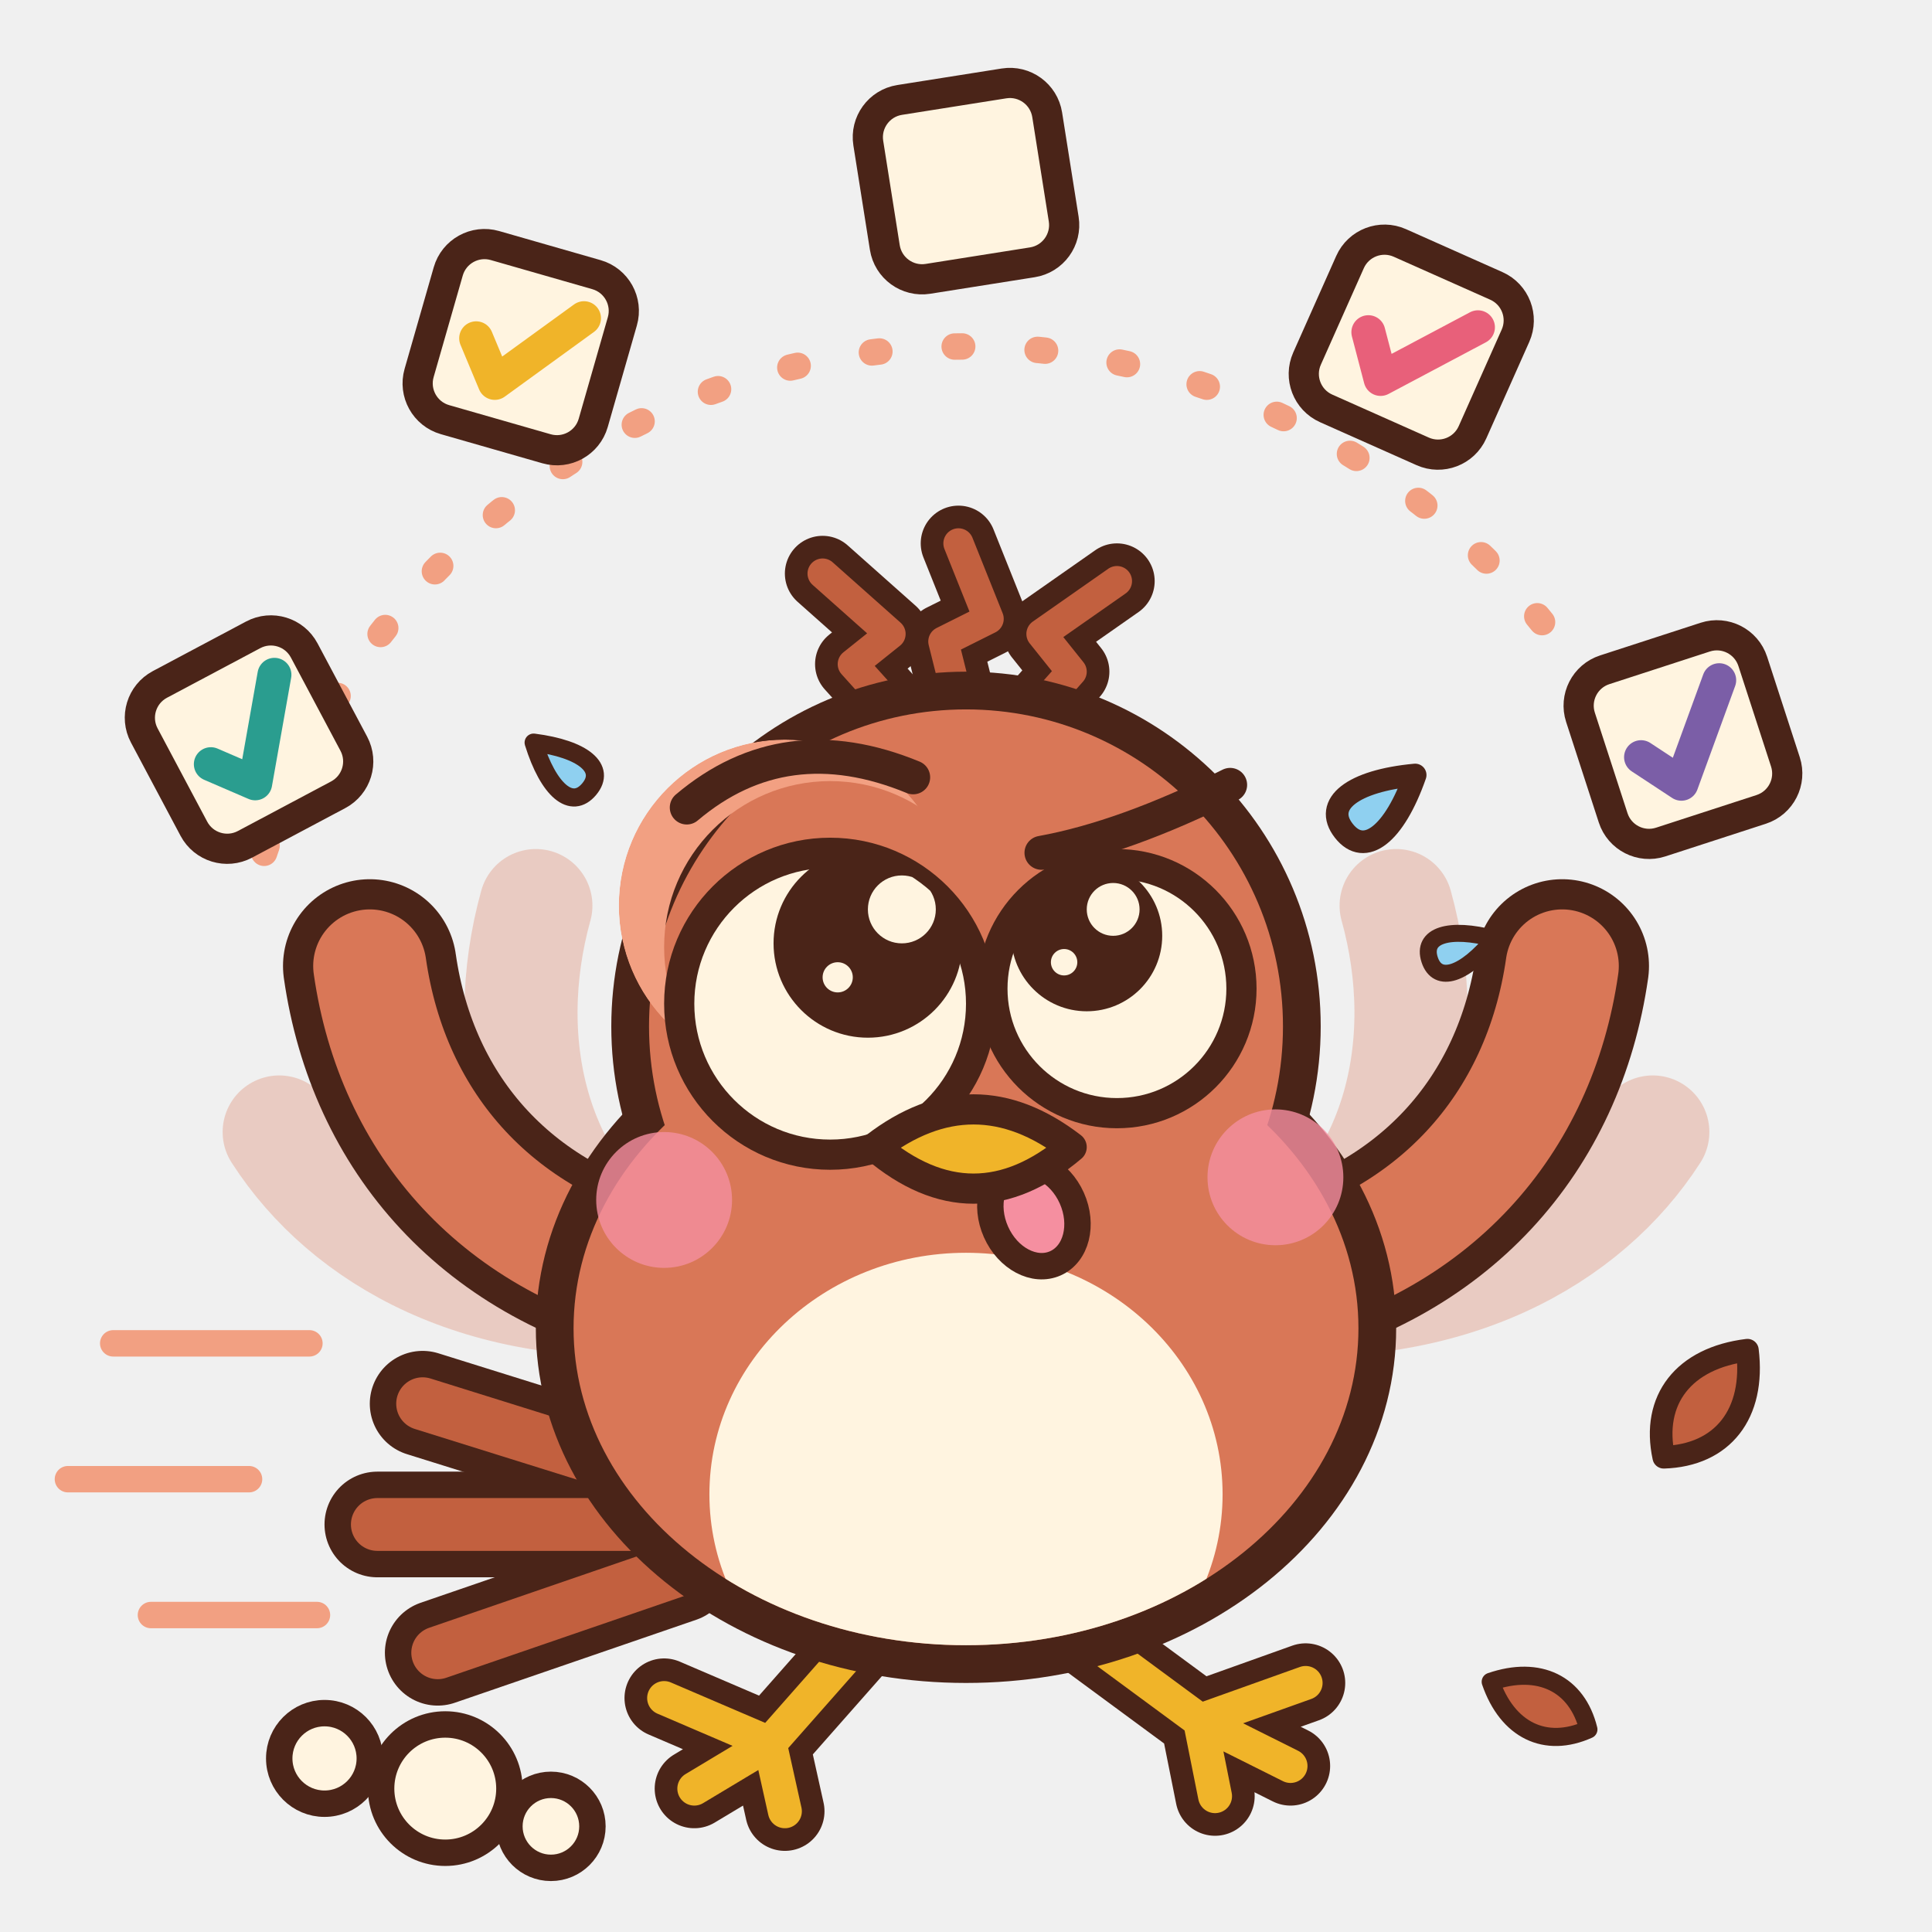
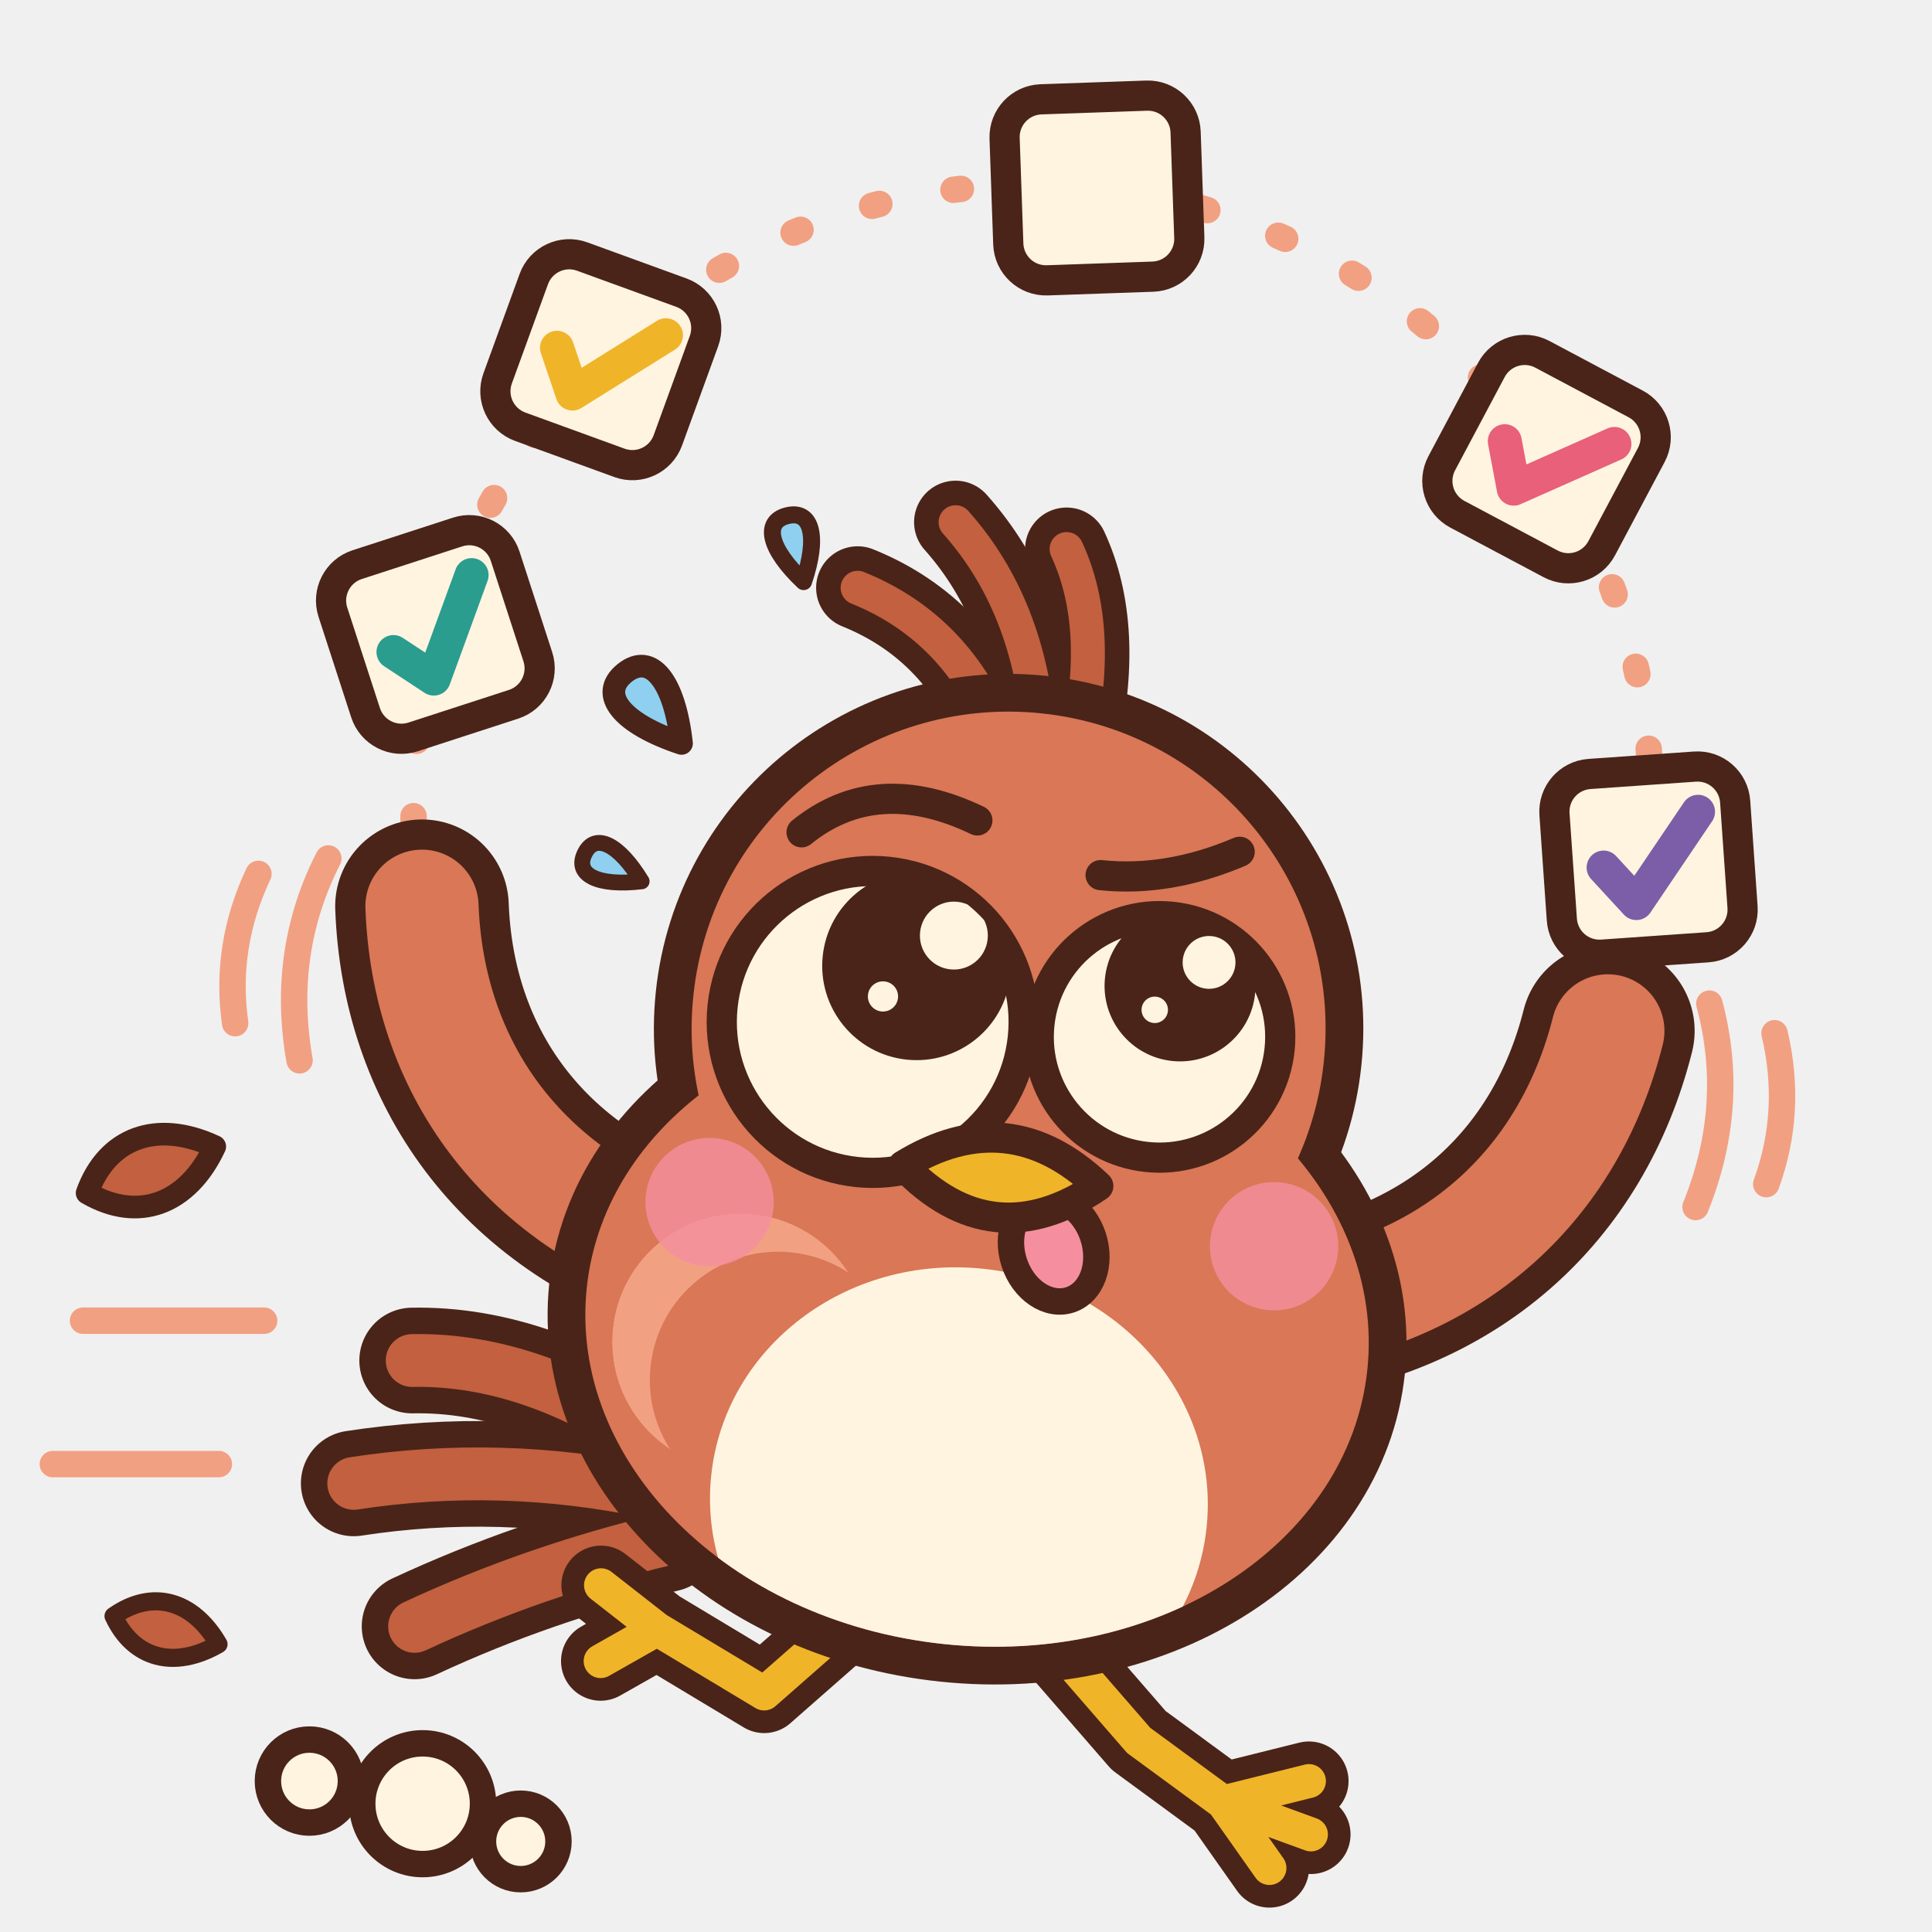
<svg xmlns="http://www.w3.org/2000/svg" viewBox="0 0 512 512" width="512" height="512" role="img">
  <defs>
    <g id="body">
      <circle cx="256" cy="272" r="84" />
      <ellipse cx="256" cy="352" rx="104" ry="84" />
    </g>
    <clipPath id="bodyClip">
      <circle cx="256" cy="272" r="84" />
      <ellipse cx="256" cy="352" rx="104" ry="84" />
    </clipPath>
    <g id="wings" fill="none" stroke-linecap="round">
      <path d="M178 340 C132 330 104 298 98 256" />
      <path d="M334 340 C380 330 408 298 414 256" />
    </g>
-     <g id="ghosts" fill="none" stroke-linecap="round">
-       <path d="M178 340 C140 318 132 276 142 240" />
-       <path d="M178 344 C128 348 92 328 74 300" />
-       <path d="M334 340 C372 318 380 276 370 240" />
-       <path d="M334 344 C384 348 420 328 438 300" />
+     <g id="tail" fill="none" stroke-linecap="round">
+       <path d="M176 392 Q140 372 108 376" />
+       <path d="M174 404 Q134 400 96 410" />
+       <path d="M180 416 Q146 428 116 446" />
    </g>
-     <g id="tail" fill="none" stroke-linecap="round">
-       <path d="M176 392 L112 372" />
-       <path d="M174 404 L100 404" />
-       <path d="M180 416 L116 438" />
-     </g>
-     <g id="tuft" fill="none" stroke-linecap="round" stroke-linejoin="round">
-       <path d="M244 196 L226 176 L236 168 L218 152" />
-       <path d="M256 194 L250 170 L262 164 L254 144" />
-       <path d="M268 196 L284 178 L276 168 L296 154" />
+     <g id="crest" fill="none" stroke-linecap="round">
+       <path d="M246 196 Q232 168 204 160" />
+       <path d="M256 194 Q250 160 228 140" />
+       <path d="M266 196 Q270 164 258 144" />
    </g>
    <g id="legs" fill="none" stroke-linecap="round" stroke-linejoin="round">
-       <path d="M234 428 L204 462 L176 450 M204 462 L184 474 M204 462 L208 480" />
-       <path d="M280 428 L318 456 L346 446 M318 456 L342 468 M318 456 L322 476" />
+       <path d="M234 428 L210 454 L180 440 M180 440 L164 430 M180 440 L166 450" />
+       <path d="M280 428 L310 456 L334 470 M334 470 L356 462 M334 470 L358 476 M334 470 L348 486" />
    </g>
    <mask id="crescent">
      <rect width="512" height="512" fill="#000" />
-       <circle cx="208" cy="240" r="44" fill="#fff" />
-       <circle cx="220" cy="251" r="44" fill="#000" />
+       <circle cx="194" cy="362" r="34" fill="#fff" />
+       <circle cx="205" cy="371" r="34" fill="#000" />
    </mask>
    <clipPath id="eyeL">
-       <circle cx="220" cy="266" r="40" />
+       <circle cx="220" cy="274" r="40" />
    </clipPath>
    <clipPath id="eyeR">
-       <circle cx="296" cy="262" r="33" />
+       <circle cx="296" cy="270" r="32" />
    </clipPath>
    <rect id="box" x="-24" y="-24" width="48" height="48" rx="10" fill="#fff4e0" stroke="#4a2418" stroke-width="8" />
    <path id="tick" d="M-12 1 L-4 11 L14 -12" fill="none" stroke-width="9" stroke-linecap="round" stroke-linejoin="round" />
    <path id="drop" d="M0 -14 C9 0 9 10 0 10 C-9 10 -9 0 0 -14 Z" fill="#8fd0f0" stroke="#4a2418" stroke-width="6" stroke-linejoin="round" />
    <path id="feather" d="M0 -18 C12 -6 12 8 0 18 C-12 8 -12 -6 0 -18 Z" fill="#c2603f" stroke="#4a2418" stroke-width="6" stroke-linejoin="round" />
  </defs>
-   <g fill="none" stroke="#f2a082" stroke-width="7" stroke-linecap="round">
-     <path d="M70 226 A196 196 0 0 1 442 226" stroke-dasharray="2 20" />
-     <path d="M30 356 H82 M18 392 H66 M40 428 H84" />
+   <path d="M22 350 H70 M14 388 H58" fill="none" stroke="#f2a082" stroke-width="7" stroke-linecap="round" />
+   <g fill="#fff4e0" stroke="#4a2418" stroke-width="7">
+     <circle cx="112" cy="478" r="16" />
+     <circle cx="82" cy="472" r="11" />
+     <circle cx="138" cy="488" r="10" />
  </g>
-   <g fill="#fff4e0" stroke="#4a2418" stroke-width="7">
-     <circle cx="118" cy="474" r="17" />
-     <circle cx="86" cy="466" r="12" />
-     <circle cx="146" cy="484" r="11" />
+   <use href="#feather" transform="translate(40 310) rotate(70)" />
+   <use href="#feather" transform="translate(44 432) rotate(105) scale(0.8)" />
+   <g transform="rotate(6 256 380)">
+     <g fill="none" stroke="#f2a082" stroke-width="7" stroke-linecap="round">
+       <path d="M98 256 A164 164 0 1 1 414 256" stroke-dasharray="2 20" />
+       <path d="M70 300 Q62 272 72 246 M52 292 Q47 272 54 252" />
+       <path d="M442 300 Q450 272 440 246 M460 292 Q465 272 458 252" />
+     </g>
+     <use href="#tail" stroke="#4a2418" stroke-width="28" />
+     <use href="#tail" stroke="#c2603f" stroke-width="14" />
+     <use href="#crest" stroke="#4a2418" stroke-width="22" />
+     <use href="#crest" stroke="#c2603f" stroke-width="9" />
+     <g transform="translate(94 184) rotate(-24)">
+       <use href="#box" />
+       <use href="#tick" stroke="#2a9d8f" />
+     </g>
+     <g transform="translate(130 107) rotate(14)">
+       <use href="#box" />
+       <use href="#tick" stroke="#f0b429" />
+     </g>
+     <g transform="translate(256 48) rotate(-8)">
+       <use href="#box" />
+     </g>
+     <g transform="translate(382 107) rotate(22)">
+       <use href="#box" />
+       <use href="#tick" stroke="#e8607a" />
+     </g>
+     <g transform="translate(420 210) rotate(-10)">
+       <use href="#box" />
+       <use href="#tick" stroke="#7b5ea7" />
+     </g>
+     <use href="#wings" stroke="#4a2418" stroke-width="46" />
+     <use href="#wings" stroke="#D97757" stroke-width="30" />
+     <use href="#legs" stroke="#4a2418" stroke-width="21" />
+     <use href="#legs" stroke="#f0b429" stroke-width="9" />
+     <use href="#body" fill="#4a2418" stroke="#4a2418" stroke-width="20" stroke-linejoin="round" />
+     <use href="#body" fill="#D97757" />
+     <g mask="url(#crescent)">
+       <circle cx="194" cy="362" r="34" fill="#f2a082" />
+     </g>
+     <g clip-path="url(#bodyClip)">
+       <ellipse cx="256" cy="398" rx="66" ry="62" fill="#fff4e0" />
+     </g>
+     <circle cx="182" cy="326" r="17" fill="#f58fa0" opacity="0.8" />
+     <circle cx="332" cy="322" r="17" fill="#f58fa0" opacity="0.8" />
+     <circle cx="220" cy="274" r="40" fill="#fff4e0" stroke="#4a2418" stroke-width="8" />
+     <g clip-path="url(#eyeL)">
+       <circle cx="230" cy="258" r="25" fill="#4a2418" />
+       <circle cx="239" cy="249" r="9" fill="#fff4e0" />
+       <circle cx="222" cy="267" r="4" fill="#fff4e0" />
+     </g>
+     <circle cx="296" cy="270" r="32" fill="#fff4e0" stroke="#4a2418" stroke-width="8" />
+     <g clip-path="url(#eyeR)">
+       <circle cx="300" cy="256" r="20" fill="#4a2418" />
+       <circle cx="307" cy="249" r="7" fill="#fff4e0" />
+       <circle cx="294" cy="263" r="3.5" fill="#fff4e0" />
+     </g>
+     <path d="M196 226 Q214 208 242 218" fill="none" stroke="#4a2418" stroke-width="8" stroke-linecap="round" />
+     <path d="M276 229 Q294 229 312 219" fill="none" stroke="#4a2418" stroke-width="8" stroke-linecap="round" />
+     <ellipse cx="274" cy="329" rx="11" ry="14" fill="#f58fa0" stroke="#4a2418" stroke-width="7" transform="rotate(-24 274 329)" />
+     <path d="M232 311 Q258 291 284 311 Q258 333 232 311 Z" fill="#f0b429" stroke="#4a2418" stroke-width="8" stroke-linejoin="round" />
+     <use href="#drop" transform="translate(152 196) rotate(135)" />
+     <use href="#drop" transform="translate(146 240) rotate(110) scale(0.7)" />
+     <use href="#drop" transform="translate(186 150) rotate(160) scale(0.75)" />
  </g>
-   <use href="#tail" stroke="#4a2418" stroke-width="28" />
-   <use href="#tail" stroke="#c2603f" stroke-width="14" />
-   <use href="#tuft" stroke="#4a2418" stroke-width="20" />
-   <use href="#tuft" stroke="#c2603f" stroke-width="8" />
-   <g transform="translate(66 196) rotate(-28)">
-     <use href="#box" />
-     <use href="#tick" stroke="#2a9d8f" />
-   </g>
-   <g transform="translate(138 92) rotate(16)">
-     <use href="#box" />
-     <use href="#tick" stroke="#f0b429" />
-   </g>
-   <g transform="translate(256 48) rotate(-9)">
-     <use href="#box" />
-   </g>
-   <g transform="translate(374 92) rotate(24)">
-     <use href="#box" />
-     <use href="#tick" stroke="#e8607a" />
-   </g>
-   <g transform="translate(446 196) rotate(-18)">
-     <use href="#box" />
-     <use href="#tick" stroke="#7b5ea7" />
-   </g>
-   <use href="#ghosts" stroke="#D97757" stroke-width="30" opacity="0.3" />
-   <use href="#wings" stroke="#4a2418" stroke-width="46" />
-   <use href="#wings" stroke="#D97757" stroke-width="30" />
-   <use href="#legs" stroke="#4a2418" stroke-width="21" />
-   <use href="#legs" stroke="#f0b429" stroke-width="9" />
-   <use href="#body" fill="#4a2418" stroke="#4a2418" stroke-width="20" stroke-linejoin="round" />
-   <use href="#body" fill="#D97757" />
-   <g clip-path="url(#bodyClip)">
-     <ellipse cx="256" cy="396" rx="68" ry="64" fill="#fff4e0" />
-   </g>
-   <g mask="url(#crescent)">
-     <circle cx="208" cy="240" r="44" fill="#f2a082" />
-   </g>
-   <circle cx="176" cy="318" r="18" fill="#f58fa0" opacity="0.8" />
-   <circle cx="338" cy="312" r="18" fill="#f58fa0" opacity="0.8" />
-   <circle cx="220" cy="266" r="40" fill="#fff4e0" stroke="#4a2418" stroke-width="8" />
-   <g clip-path="url(#eyeL)">
-     <circle cx="230" cy="250" r="25" fill="#4a2418" />
-     <circle cx="239" cy="241" r="9" fill="#fff4e0" />
-     <circle cx="222" cy="259" r="4" fill="#fff4e0" />
-   </g>
-   <circle cx="296" cy="262" r="33" fill="#fff4e0" stroke="#4a2418" stroke-width="8" />
-   <g clip-path="url(#eyeR)">
-     <circle cx="288" cy="248" r="20" fill="#4a2418" />
-     <circle cx="295" cy="241" r="7" fill="#fff4e0" />
-     <circle cx="282" cy="255" r="3.5" fill="#fff4e0" />
-   </g>
-   <path d="M182 214 Q208 192 242 206" fill="none" stroke="#4a2418" stroke-width="9" stroke-linecap="round" />
-   <path d="M276 226 Q298 222 326 208" fill="none" stroke="#4a2418" stroke-width="9" stroke-linecap="round" />
-   <ellipse cx="274" cy="322" rx="11" ry="14" fill="#f58fa0" stroke="#4a2418" stroke-width="7" transform="rotate(-24 274 322)" />
-   <path d="M232 304 Q258 284 284 304 Q258 326 232 304 Z" fill="#f0b429" stroke="#4a2418" stroke-width="8" stroke-linejoin="round" />
-   <use href="#drop" transform="translate(364 214) rotate(52)" />
-   <use href="#drop" transform="translate(386 252) rotate(72) scale(0.75)" />
-   <use href="#drop" transform="translate(150 204) rotate(-50) scale(0.8)" />
-   <use href="#feather" transform="translate(452 372) rotate(38)" />
-   <use href="#feather" transform="translate(408 452) rotate(-64) scale(0.8)" />
</svg>
